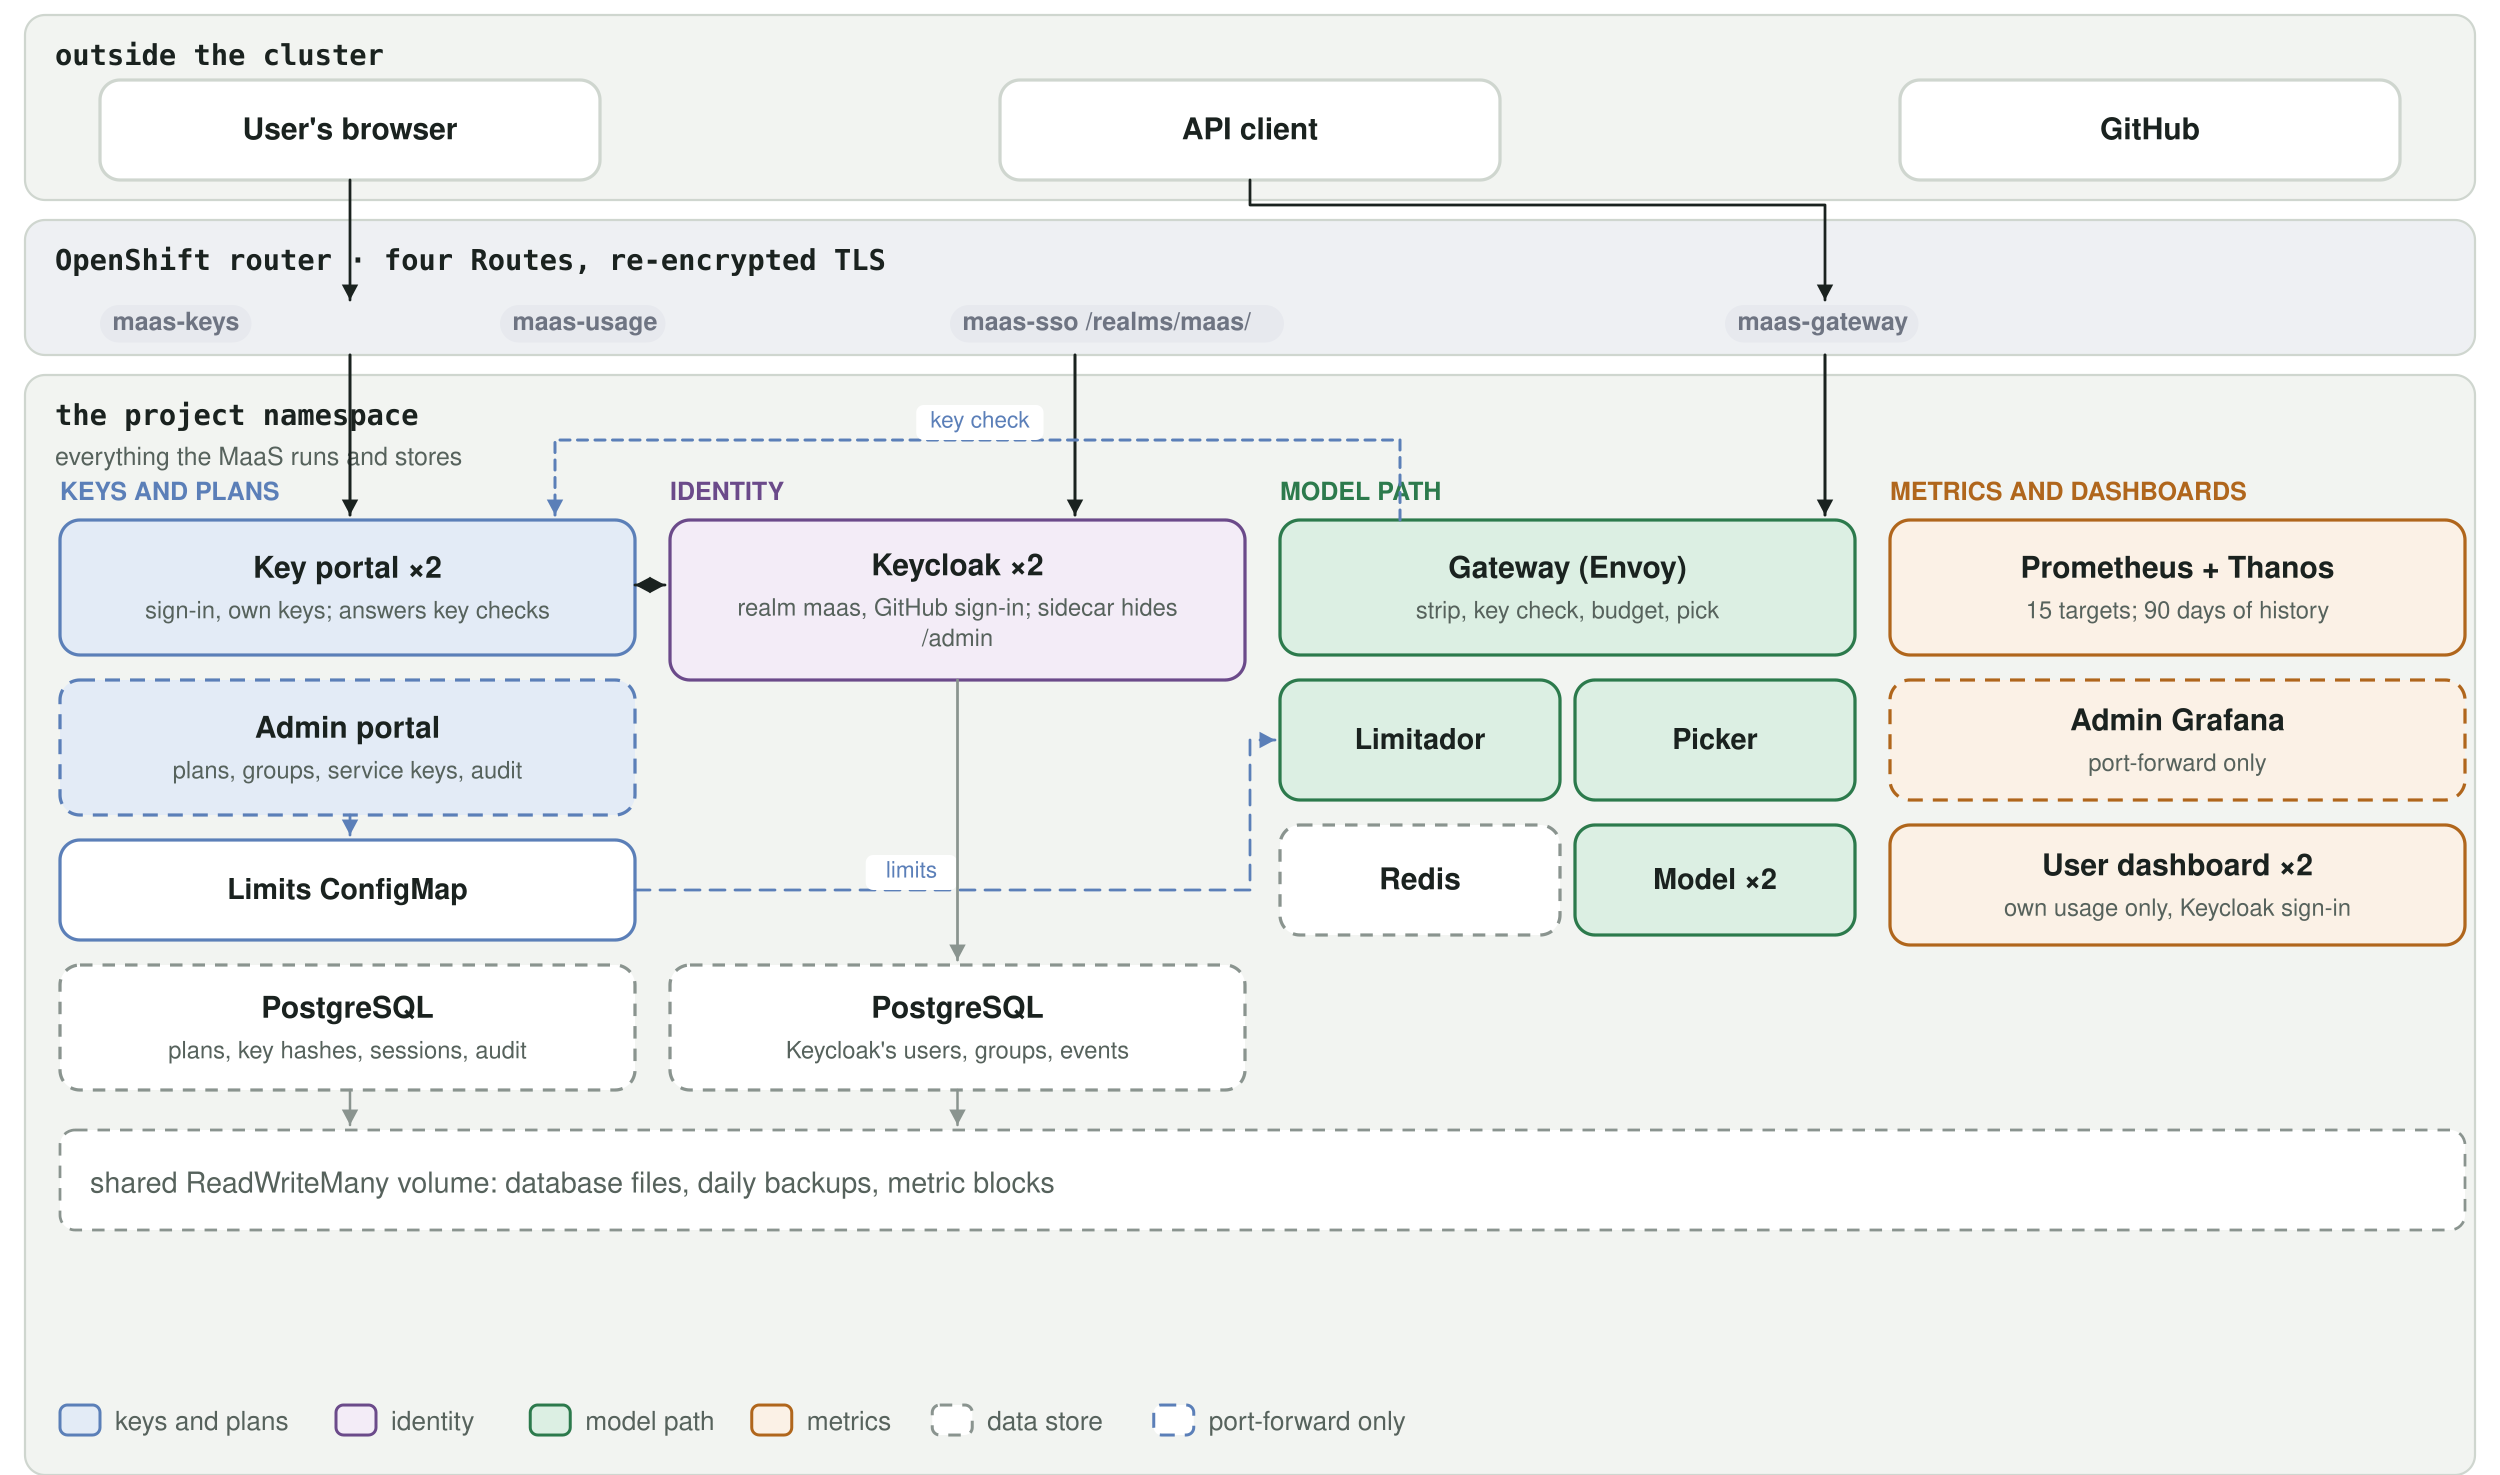
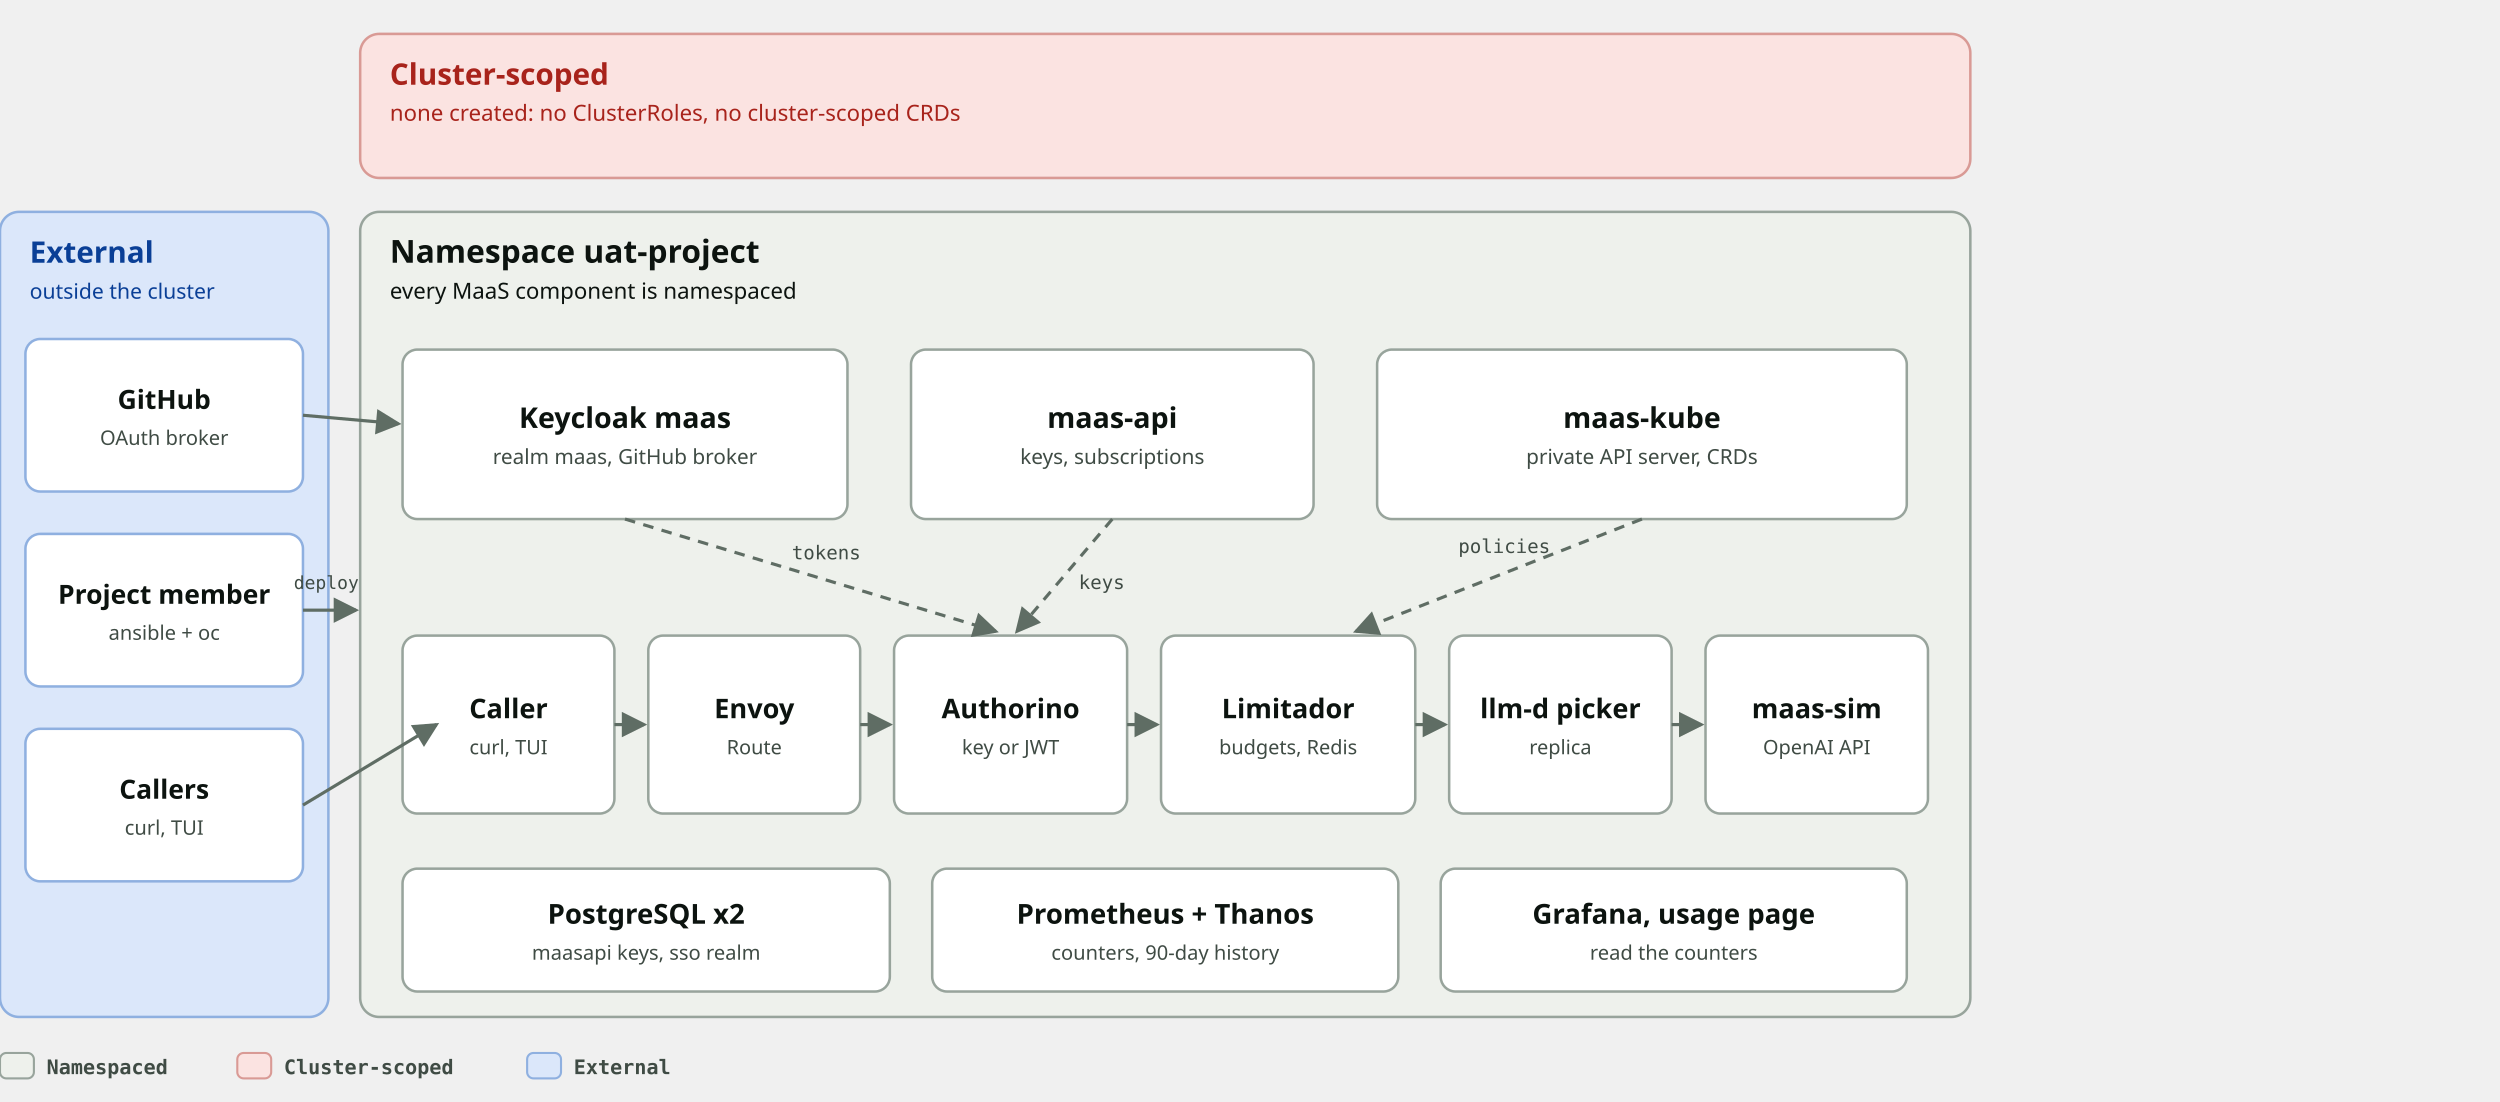
- <svg xmlns="http://www.w3.org/2000/svg" class="fig" viewBox="0 0 1000 590" width="1000" height="590" preserveAspectRatio="xMidYMid meet">
-   <rect x="-20" y="-20" width="2000" height="2000" fill="#ffffff" />
-   <rect x="10.0" y="6.0" width="980.0" height="74.0" rx="8" fill="#f2f4f1" stroke="#cfd6cf" stroke-width="0.9" />
-   <text x="22.0" y="26.0" font-family="IBM Plex Mono, Menlo, Consolas, monospace" font-size="11.5" font-weight="600" fill="#1a221f" text-anchor="start">outside the cluster</text>
-   <rect x="40.0" y="32.0" width="200.0" height="40.0" rx="8" fill="#fff" stroke="#cfd6cf" stroke-width="1.3" />
-   <text x="140.0" y="55.7" font-family="IBM Plex Sans Condensed, Arial Narrow, Helvetica, Arial, sans-serif" font-size="12" font-weight="600" fill="#1a221f" text-anchor="middle">User's browser</text>
-   <rect x="400.0" y="32.0" width="200.0" height="40.0" rx="8" fill="#fff" stroke="#cfd6cf" stroke-width="1.3" />
-   <text x="500.0" y="55.7" font-family="IBM Plex Sans Condensed, Arial Narrow, Helvetica, Arial, sans-serif" font-size="12" font-weight="600" fill="#1a221f" text-anchor="middle">API client</text>
-   <rect x="760.0" y="32.0" width="200.0" height="40.0" rx="8" fill="#fff" stroke="#cfd6cf" stroke-width="1.3" />
-   <text x="860.0" y="55.7" font-family="IBM Plex Sans Condensed, Arial Narrow, Helvetica, Arial, sans-serif" font-size="12" font-weight="600" fill="#1a221f" text-anchor="middle">GitHub</text>
-   <rect x="10.0" y="88.0" width="980.0" height="54.0" rx="8" fill="#eef0f3" stroke="#cfd6cf" stroke-width="0.9" />
-   <text x="22.0" y="108.0" font-family="IBM Plex Mono, Menlo, Consolas, monospace" font-size="11.5" font-weight="600" fill="#1a221f" text-anchor="start">OpenShift router · four Routes, re-encrypted TLS</text>
-   <rect x="40.0" y="122.0" width="60.6" height="15.0" rx="7.5" fill="#e7e9ee" stroke="none" stroke-width="1.2" />
-   <text x="45.0" y="132.0" font-family="IBM Plex Sans, Helvetica, Arial, sans-serif" font-size="10" font-weight="600" fill="#6e7482" text-anchor="start">maas-keys</text>
-   <rect x="200.0" y="122.0" width="66.2" height="15.0" rx="7.5" fill="#e7e9ee" stroke="none" stroke-width="1.2" />
-   <text x="205.0" y="132.0" font-family="IBM Plex Sans, Helvetica, Arial, sans-serif" font-size="10" font-weight="600" fill="#6e7482" text-anchor="start">maas-usage</text>
-   <rect x="380.0" y="122.0" width="133.6" height="15.0" rx="7.5" fill="#e7e9ee" stroke="none" stroke-width="1.2" />
-   <text x="385.0" y="132.0" font-family="IBM Plex Sans, Helvetica, Arial, sans-serif" font-size="10" font-weight="600" fill="#6e7482" text-anchor="start">maas-sso /realms/maas/</text>
-   <rect x="690.0" y="122.0" width="77.4" height="15.0" rx="7.5" fill="#e7e9ee" stroke="none" stroke-width="1.2" />
-   <text x="695.0" y="132.0" font-family="IBM Plex Sans, Helvetica, Arial, sans-serif" font-size="10" font-weight="600" fill="#6e7482" text-anchor="start">maas-gateway</text>
-   <rect x="10.0" y="150.0" width="980.0" height="440.0" rx="8" fill="#f2f4f1" stroke="#cfd6cf" stroke-width="0.9" />
-   <text x="22.0" y="170.0" font-family="IBM Plex Mono, Menlo, Consolas, monospace" font-size="11.5" font-weight="600" fill="#1a221f" text-anchor="start">the project namespace</text>
-   <text x="22.0" y="186.0" font-family="IBM Plex Sans, Helvetica, Arial, sans-serif" font-size="10" font-weight="400" fill="#56625c" text-anchor="start">everything the MaaS runs and stores</text>
-   <text x="24.0" y="200.0" font-family="IBM Plex Sans Condensed, Arial Narrow, Helvetica, Arial, sans-serif" font-size="10" font-weight="700" fill="#5b7fb8" text-anchor="start">KEYS AND PLANS</text>
-   <text x="268.0" y="200.0" font-family="IBM Plex Sans Condensed, Arial Narrow, Helvetica, Arial, sans-serif" font-size="10" font-weight="700" fill="#6b4a8a" text-anchor="start">IDENTITY</text>
-   <text x="512.0" y="200.0" font-family="IBM Plex Sans Condensed, Arial Narrow, Helvetica, Arial, sans-serif" font-size="10" font-weight="700" fill="#2c7a4c" text-anchor="start">MODEL PATH</text>
-   <text x="756.0" y="200.0" font-family="IBM Plex Sans Condensed, Arial Narrow, Helvetica, Arial, sans-serif" font-size="10" font-weight="700" fill="#b0661c" text-anchor="start">METRICS AND DASHBOARDS</text>
-   <rect x="24.0" y="208.0" width="230.0" height="54.0" rx="8" fill="#e3ebf6" stroke="#5b7fb8" stroke-width="1.3" />
-   <text x="139.0" y="231.1" font-family="IBM Plex Sans Condensed, Arial Narrow, Helvetica, Arial, sans-serif" font-size="12" font-weight="600" fill="#1a221f" text-anchor="middle">Key portal ×2</text>
-   <text x="139.0" y="247.3" font-family="IBM Plex Sans, Helvetica, Arial, sans-serif" font-size="9.5" font-weight="400" fill="#56625c" text-anchor="middle">sign-in, own keys; answers key checks</text>
-   <rect x="24.0" y="272.0" width="230.0" height="54.0" rx="8" fill="#e3ebf6" stroke="#5b7fb8" stroke-width="1.3" stroke-dasharray="6,4" />
-   <text x="139.0" y="295.1" font-family="IBM Plex Sans Condensed, Arial Narrow, Helvetica, Arial, sans-serif" font-size="12" font-weight="600" fill="#1a221f" text-anchor="middle">Admin portal</text>
-   <text x="139.0" y="311.3" font-family="IBM Plex Sans, Helvetica, Arial, sans-serif" font-size="9.5" font-weight="400" fill="#56625c" text-anchor="middle">plans, groups, service keys, audit</text>
-   <rect x="24.0" y="336.0" width="230.0" height="40.0" rx="8" fill="#fff" stroke="#5b7fb8" stroke-width="1.3" />
-   <text x="139.0" y="359.6" font-family="IBM Plex Sans Condensed, Arial Narrow, Helvetica, Arial, sans-serif" font-size="11.5" font-weight="600" fill="#1a221f" text-anchor="middle">Limits ConfigMap</text>
-   <rect x="24.0" y="386.0" width="230.0" height="50.0" rx="8" fill="#fff" stroke="#8a948f" stroke-width="1.3" stroke-dasharray="5,4" />
-   <text x="139.0" y="407.1" font-family="IBM Plex Sans Condensed, Arial Narrow, Helvetica, Arial, sans-serif" font-size="12" font-weight="600" fill="#1a221f" text-anchor="middle">PostgreSQL</text>
-   <text x="139.0" y="423.3" font-family="IBM Plex Sans, Helvetica, Arial, sans-serif" font-size="9.5" font-weight="400" fill="#56625c" text-anchor="middle">plans, key hashes, sessions, audit</text>
-   <rect x="268.0" y="208.0" width="230.0" height="64.0" rx="8" fill="#f3ecf7" stroke="#6b4a8a" stroke-width="1.3" />
-   <text x="383.0" y="230.1" font-family="IBM Plex Sans Condensed, Arial Narrow, Helvetica, Arial, sans-serif" font-size="12" font-weight="600" fill="#1a221f" text-anchor="middle">Keycloak ×2</text>
-   <text x="383.0" y="246.2" font-family="IBM Plex Sans, Helvetica, Arial, sans-serif" font-size="9.5" font-weight="400" fill="#56625c" text-anchor="middle">realm maas, GitHub sign-in; sidecar hides</text>
-   <text x="383.0" y="258.4" font-family="IBM Plex Sans, Helvetica, Arial, sans-serif" font-size="9.5" font-weight="400" fill="#56625c" text-anchor="middle">/admin</text>
-   <rect x="268.0" y="386.0" width="230.0" height="50.0" rx="8" fill="#fff" stroke="#8a948f" stroke-width="1.3" stroke-dasharray="5,4" />
-   <text x="383.0" y="407.1" font-family="IBM Plex Sans Condensed, Arial Narrow, Helvetica, Arial, sans-serif" font-size="12" font-weight="600" fill="#1a221f" text-anchor="middle">PostgreSQL</text>
-   <text x="383.0" y="423.3" font-family="IBM Plex Sans, Helvetica, Arial, sans-serif" font-size="9.5" font-weight="400" fill="#56625c" text-anchor="middle">Keycloak's users, groups, events</text>
-   <rect x="512.0" y="208.0" width="230.0" height="54.0" rx="8" fill="#dcefe3" stroke="#2c7a4c" stroke-width="1.3" />
-   <text x="627.0" y="231.1" font-family="IBM Plex Sans Condensed, Arial Narrow, Helvetica, Arial, sans-serif" font-size="12" font-weight="600" fill="#1a221f" text-anchor="middle">Gateway (Envoy)</text>
-   <text x="627.0" y="247.3" font-family="IBM Plex Sans, Helvetica, Arial, sans-serif" font-size="9.5" font-weight="400" fill="#56625c" text-anchor="middle">strip, key check, budget, pick</text>
-   <rect x="512.0" y="272.0" width="112.0" height="48.0" rx="8" fill="#dcefe3" stroke="#2c7a4c" stroke-width="1.3" />
-   <text x="568.0" y="299.6" font-family="IBM Plex Sans Condensed, Arial Narrow, Helvetica, Arial, sans-serif" font-size="11.5" font-weight="600" fill="#1a221f" text-anchor="middle">Limitador</text>
-   <rect x="630.0" y="272.0" width="112.0" height="48.0" rx="8" fill="#dcefe3" stroke="#2c7a4c" stroke-width="1.3" />
-   <text x="686.0" y="299.6" font-family="IBM Plex Sans Condensed, Arial Narrow, Helvetica, Arial, sans-serif" font-size="11.5" font-weight="600" fill="#1a221f" text-anchor="middle">Picker</text>
-   <rect x="512.0" y="330.0" width="112.0" height="44.0" rx="8" fill="#fff" stroke="#8a948f" stroke-width="1.3" stroke-dasharray="5,4" />
-   <text x="568.0" y="355.7" font-family="IBM Plex Sans Condensed, Arial Narrow, Helvetica, Arial, sans-serif" font-size="12" font-weight="600" fill="#1a221f" text-anchor="middle">Redis</text>
-   <rect x="630.0" y="330.0" width="112.0" height="44.0" rx="8" fill="#dcefe3" stroke="#2c7a4c" stroke-width="1.3" />
-   <text x="686.0" y="355.6" font-family="IBM Plex Sans Condensed, Arial Narrow, Helvetica, Arial, sans-serif" font-size="11.5" font-weight="600" fill="#1a221f" text-anchor="middle">Model ×2</text>
-   <rect x="756.0" y="208.0" width="230.0" height="54.0" rx="8" fill="#fbf1e6" stroke="#b0661c" stroke-width="1.3" />
-   <text x="871.0" y="231.1" font-family="IBM Plex Sans Condensed, Arial Narrow, Helvetica, Arial, sans-serif" font-size="12" font-weight="600" fill="#1a221f" text-anchor="middle">Prometheus + Thanos</text>
-   <text x="871.0" y="247.3" font-family="IBM Plex Sans, Helvetica, Arial, sans-serif" font-size="9.5" font-weight="400" fill="#56625c" text-anchor="middle">15 targets; 90 days of history</text>
-   <rect x="756.0" y="272.0" width="230.0" height="48.0" rx="8" fill="#fbf1e6" stroke="#b0661c" stroke-width="1.3" stroke-dasharray="6,4" />
-   <text x="871.0" y="292.1" font-family="IBM Plex Sans Condensed, Arial Narrow, Helvetica, Arial, sans-serif" font-size="12" font-weight="600" fill="#1a221f" text-anchor="middle">Admin Grafana</text>
-   <text x="871.0" y="308.3" font-family="IBM Plex Sans, Helvetica, Arial, sans-serif" font-size="9.5" font-weight="400" fill="#56625c" text-anchor="middle">port-forward only</text>
-   <rect x="756.0" y="330.0" width="230.0" height="48.0" rx="8" fill="#fbf1e6" stroke="#b0661c" stroke-width="1.3" />
-   <text x="871.0" y="350.1" font-family="IBM Plex Sans Condensed, Arial Narrow, Helvetica, Arial, sans-serif" font-size="12" font-weight="600" fill="#1a221f" text-anchor="middle">User dashboard ×2</text>
-   <text x="871.0" y="366.3" font-family="IBM Plex Sans, Helvetica, Arial, sans-serif" font-size="9.5" font-weight="400" fill="#56625c" text-anchor="middle">own usage only, Keycloak sign-in</text>
-   <rect x="24.0" y="452.0" width="962.0" height="40.0" rx="6" fill="#fff" stroke="#8a948f" stroke-width="1.1" stroke-dasharray="5,4" />
-   <text x="36.0" y="477.0" font-family="IBM Plex Sans, Helvetica, Arial, sans-serif" font-size="11.5" font-weight="500" fill="#56625c" text-anchor="start">shared ReadWriteMany volume: database files, daily backups, metric blocks</text>
-   <rect x="24.0" y="562.0" width="16.0" height="12.0" rx="3" fill="#e3ebf6" stroke="#5b7fb8" stroke-width="1.2" />
-   <text x="46.0" y="572.0" font-family="IBM Plex Sans, Helvetica, Arial, sans-serif" font-size="10.5" font-weight="400" fill="#56625c" text-anchor="start">keys and plans</text>
-   <rect x="134.4" y="562.0" width="16.0" height="12.0" rx="3" fill="#f3ecf7" stroke="#6b4a8a" stroke-width="1.2" />
-   <text x="156.4" y="572.0" font-family="IBM Plex Sans, Helvetica, Arial, sans-serif" font-size="10.5" font-weight="400" fill="#56625c" text-anchor="start">identity</text>
-   <rect x="212.1" y="562.0" width="16.0" height="12.0" rx="3" fill="#dcefe3" stroke="#2c7a4c" stroke-width="1.2" />
-   <text x="234.1" y="572.0" font-family="IBM Plex Sans, Helvetica, Arial, sans-serif" font-size="10.5" font-weight="400" fill="#56625c" text-anchor="start">model path</text>
-   <rect x="300.7" y="562.0" width="16.0" height="12.0" rx="3" fill="#fbf1e6" stroke="#b0661c" stroke-width="1.2" />
-   <text x="322.7" y="572.0" font-family="IBM Plex Sans, Helvetica, Arial, sans-serif" font-size="10.5" font-weight="400" fill="#56625c" text-anchor="start">metrics</text>
-   <rect x="372.9" y="562.0" width="16.0" height="12.0" rx="3" fill="#fff" stroke="#8a948f" stroke-width="1.2" stroke-dasharray="5,4" />
-   <text x="394.9" y="572.0" font-family="IBM Plex Sans, Helvetica, Arial, sans-serif" font-size="10.5" font-weight="400" fill="#56625c" text-anchor="start">data store</text>
-   <rect x="461.5" y="562.0" width="16.0" height="12.0" rx="3" fill="#fff" stroke="#5b7fb8" stroke-width="1.2" stroke-dasharray="6,4" />
-   <text x="483.5" y="572.0" font-family="IBM Plex Sans, Helvetica, Arial, sans-serif" font-size="10.5" font-weight="400" fill="#56625c" text-anchor="start">port-forward only</text>
-   <path d="M 140.0 72.0 L 140.0 120.0" fill="none" stroke="#1a221f" stroke-width="1.1" stroke-linecap="round" stroke-linejoin="round" />
-   <polygon points="140.0,120.0 136.7,113.8 143.3,113.8" fill="#1a221f" />
-   <path d="M 500.0 72.0 L 500.0 82.0 L 730.0 82.0 L 730.0 120.0" fill="none" stroke="#1a221f" stroke-width="1.1" stroke-linecap="round" stroke-linejoin="round" />
-   <polygon points="730.0,120.0 726.7,113.8 733.3,113.8" fill="#1a221f" />
-   <path d="M 140.0 142.0 L 140.0 206.0" fill="none" stroke="#1a221f" stroke-width="1.2" stroke-linecap="round" stroke-linejoin="round" />
-   <polygon points="140.0,206.0 136.7,199.8 143.3,199.8" fill="#1a221f" />
-   <path d="M 430.0 142.0 L 430.0 206.0" fill="none" stroke="#1a221f" stroke-width="1.2" stroke-linecap="round" stroke-linejoin="round" />
-   <polygon points="430.0,206.0 426.7,199.8 433.3,199.8" fill="#1a221f" />
-   <path d="M 730.0 142.0 L 730.0 206.0" fill="none" stroke="#1a221f" stroke-width="1.2" stroke-linecap="round" stroke-linejoin="round" />
-   <polygon points="730.0,206.0 726.7,199.8 733.3,199.8" fill="#1a221f" />
-   <path d="M 254.0 234.0 L 266.0 234.0" fill="none" stroke="#1a221f" stroke-width="1.1" stroke-linecap="round" stroke-linejoin="round" />
-   <polygon points="266.0,234.0 259.8,237.3 259.8,230.7" fill="#1a221f" />
-   <polygon points="254.0,234.0 260.2,230.7 260.2,237.3" fill="#1a221f" />
-   <path d="M 560.0 208.0 L 560.0 176.0 L 222.0 176.0 L 222.0 206.0" fill="none" stroke="#5b7fb8" stroke-width="1.2" stroke-linecap="round" stroke-linejoin="round" stroke-dasharray="4,3" />
-   <polygon points="222.0,206.0 218.7,199.8 225.3,199.8" fill="#5b7fb8" />
-   <rect x="366.5" y="162.0" width="50.9" height="14.0" rx="3" fill="#ffffff" stroke="none" stroke-width="1.2" />
-   <text x="392.0" y="171.0" font-family="IBM Plex Sans, Helvetica, Arial, sans-serif" font-size="9" font-weight="500" fill="#5b7fb8" text-anchor="middle">key check</text>
-   <path d="M 140.0 326.0 L 140.0 334.0" fill="none" stroke="#5b7fb8" stroke-width="1.1" stroke-linecap="round" stroke-linejoin="round" />
-   <polygon points="140.0,334.0 136.7,327.8 143.3,327.8" fill="#5b7fb8" />
-   <path d="M 254.0 356.0 L 500.0 356.0 L 500.0 296.0 L 510.0 296.0" fill="none" stroke="#5b7fb8" stroke-width="1.1" stroke-linecap="round" stroke-linejoin="round" stroke-dasharray="6,4" />
-   <polygon points="510.0,296.0 503.8,299.3 503.8,292.7" fill="#5b7fb8" />
-   <rect x="346.3" y="342.0" width="36.6" height="14.0" rx="3" fill="#ffffff" stroke="none" stroke-width="1.2" />
-   <text x="364.6" y="351.0" font-family="IBM Plex Sans, Helvetica, Arial, sans-serif" font-size="9" font-weight="500" fill="#5b7fb8" text-anchor="middle">limits</text>
-   <path d="M 140.0 436.0 L 140.0 450.0" fill="none" stroke="#8a948f" stroke-width="1" stroke-linecap="round" stroke-linejoin="round" />
-   <polygon points="140.0,450.0 136.7,443.8 143.3,443.8" fill="#8a948f" />
-   <path d="M 383.0 436.0 L 383.0 450.0" fill="none" stroke="#8a948f" stroke-width="1" stroke-linecap="round" stroke-linejoin="round" />
-   <polygon points="383.0,450.0 379.7,443.8 386.3,443.8" fill="#8a948f" />
-   <path d="M 383.0 272.0 L 383.0 384.0" fill="none" stroke="#8a948f" stroke-width="1.1" stroke-linecap="round" stroke-linejoin="round" />
-   <polygon points="383.0,384.0 379.7,377.8 386.3,377.8" fill="#8a948f" />
+ <svg xmlns="http://www.w3.org/2000/svg" width="1180" height="520" viewBox="0 0 1180 520" preserveAspectRatio="xMidYMid meet">
+   <defs>
+     <marker id="arw" markerWidth="8" markerHeight="8" refX="7" refY="4" orient="auto">
+       <path d="M0,0 L8,4 L0,8 z" fill="#5f6d64" />
+     </marker>
+   </defs>
+   <rect x="170" y="16" width="760" height="68" rx="9" fill="#fbe3e1" stroke="#d99a95" stroke-width="1.2" />
+   <text x="184" y="40" text-anchor="start" font-family="&quot;IBM Plex Sans Condensed&quot;,sans-serif" font-size="14" font-weight="700" fill="#a8231b">Cluster-scoped</text>
+   <text x="184" y="57" text-anchor="start" font-family="&quot;IBM Plex Sans&quot;,sans-serif" font-size="10.5" font-weight="500" fill="#a8231b">none created: no ClusterRoles, no cluster-scoped CRDs</text>
+   <rect x="170" y="100" width="760" height="380" rx="9" fill="#eef1ec" stroke="#98a49c" stroke-width="1.2" />
+   <text x="184" y="124" text-anchor="start" font-family="&quot;IBM Plex Sans Condensed&quot;,sans-serif" font-size="15" font-weight="700" fill="#0c130f">Namespace uat-project</text>
+   <text x="184" y="141" text-anchor="start" font-family="&quot;IBM Plex Sans&quot;,sans-serif" font-size="10.5" font-weight="500" fill="#0c130f">every MaaS component is namespaced</text>
+   <rect x="0" y="100" width="155" height="380" rx="9" fill="#dbe7fa" stroke="#8fb0e0" stroke-width="1.2" />
+   <text x="14" y="124" text-anchor="start" font-family="&quot;IBM Plex Sans Condensed&quot;,sans-serif" font-size="14" font-weight="700" fill="#0a3f96">External</text>
+   <text x="14" y="141" text-anchor="start" font-family="&quot;IBM Plex Sans&quot;,sans-serif" font-size="10" font-weight="500" fill="#0a3f96">outside the cluster</text>
+   <rect x="12" y="160" width="131" height="72" rx="7" fill="#fff" stroke="#8fb0e0" stroke-width="1.2" />
+   <text x="77.5" y="193.0" text-anchor="middle" font-family="&quot;IBM Plex Sans Condensed&quot;,sans-serif" font-size="12.5" font-weight="700" fill="#0c130f">GitHub</text>
+   <text x="77.5" y="210.0" text-anchor="middle" font-family="&quot;IBM Plex Sans&quot;,sans-serif" font-size="9.5" font-weight="500" fill="#3f4b44">OAuth broker</text>
+   <rect x="12" y="252" width="131" height="72" rx="7" fill="#fff" stroke="#8fb0e0" stroke-width="1.2" />
+   <text x="77.5" y="285.0" text-anchor="middle" font-family="&quot;IBM Plex Sans Condensed&quot;,sans-serif" font-size="12.5" font-weight="700" fill="#0c130f">Project member</text>
+   <text x="77.5" y="302.0" text-anchor="middle" font-family="&quot;IBM Plex Sans&quot;,sans-serif" font-size="9.5" font-weight="500" fill="#3f4b44">ansible + oc</text>
+   <rect x="12" y="344" width="131" height="72" rx="7" fill="#fff" stroke="#8fb0e0" stroke-width="1.2" />
+   <text x="77.5" y="377.0" text-anchor="middle" font-family="&quot;IBM Plex Sans Condensed&quot;,sans-serif" font-size="12.5" font-weight="700" fill="#0c130f">Callers</text>
+   <text x="77.5" y="394.0" text-anchor="middle" font-family="&quot;IBM Plex Sans&quot;,sans-serif" font-size="9.5" font-weight="500" fill="#3f4b44">curl, TUI</text>
+   <rect x="190" y="165" width="210" height="80" rx="7" fill="#fff" stroke="#98a49c" stroke-width="1.2" />
+   <text x="295.0" y="202.0" text-anchor="middle" font-family="&quot;IBM Plex Sans Condensed&quot;,sans-serif" font-size="13.5" font-weight="700" fill="#0c130f">Keycloak maas</text>
+   <text x="295.0" y="219.0" text-anchor="middle" font-family="&quot;IBM Plex Sans&quot;,sans-serif" font-size="9.8" font-weight="500" fill="#3f4b44">realm maas, GitHub broker</text>
+   <rect x="430" y="165" width="190" height="80" rx="7" fill="#fff" stroke="#98a49c" stroke-width="1.2" />
+   <text x="525.0" y="202.0" text-anchor="middle" font-family="&quot;IBM Plex Sans Condensed&quot;,sans-serif" font-size="13.5" font-weight="700" fill="#0c130f">maas-api</text>
+   <text x="525.0" y="219.0" text-anchor="middle" font-family="&quot;IBM Plex Sans&quot;,sans-serif" font-size="9.8" font-weight="500" fill="#3f4b44">keys, subscriptions</text>
+   <rect x="650" y="165" width="250" height="80" rx="7" fill="#fff" stroke="#98a49c" stroke-width="1.2" />
+   <text x="775.0" y="202.0" text-anchor="middle" font-family="&quot;IBM Plex Sans Condensed&quot;,sans-serif" font-size="13.5" font-weight="700" fill="#0c130f">maas-kube</text>
+   <text x="775.0" y="219.0" text-anchor="middle" font-family="&quot;IBM Plex Sans&quot;,sans-serif" font-size="9.8" font-weight="500" fill="#3f4b44">private API server, CRDs</text>
+   <rect x="190" y="300" width="100" height="84" rx="7" fill="#fff" stroke="#98a49c" stroke-width="1.2" />
+   <text x="240.0" y="339.0" text-anchor="middle" font-family="&quot;IBM Plex Sans Condensed&quot;,sans-serif" font-size="12.8" font-weight="700" fill="#0c130f">Caller</text>
+   <text x="240.0" y="356.0" text-anchor="middle" font-family="&quot;IBM Plex Sans&quot;,sans-serif" font-size="9.4" font-weight="500" fill="#3f4b44">curl, TUI</text>
+   <rect x="306" y="300" width="100" height="84" rx="7" fill="#fff" stroke="#98a49c" stroke-width="1.2" />
+   <text x="356.0" y="339.0" text-anchor="middle" font-family="&quot;IBM Plex Sans Condensed&quot;,sans-serif" font-size="12.8" font-weight="700" fill="#0c130f">Envoy</text>
+   <text x="356.0" y="356.0" text-anchor="middle" font-family="&quot;IBM Plex Sans&quot;,sans-serif" font-size="9.4" font-weight="500" fill="#3f4b44">Route</text>
+   <rect x="422" y="300" width="110" height="84" rx="7" fill="#fff" stroke="#98a49c" stroke-width="1.2" />
+   <text x="477.0" y="339.0" text-anchor="middle" font-family="&quot;IBM Plex Sans Condensed&quot;,sans-serif" font-size="12.8" font-weight="700" fill="#0c130f">Authorino</text>
+   <text x="477.0" y="356.0" text-anchor="middle" font-family="&quot;IBM Plex Sans&quot;,sans-serif" font-size="9.4" font-weight="500" fill="#3f4b44">key or JWT</text>
+   <rect x="548" y="300" width="120" height="84" rx="7" fill="#fff" stroke="#98a49c" stroke-width="1.2" />
+   <text x="608.0" y="339.0" text-anchor="middle" font-family="&quot;IBM Plex Sans Condensed&quot;,sans-serif" font-size="12.8" font-weight="700" fill="#0c130f">Limitador</text>
+   <text x="608.0" y="356.0" text-anchor="middle" font-family="&quot;IBM Plex Sans&quot;,sans-serif" font-size="9.4" font-weight="500" fill="#3f4b44">budgets, Redis</text>
+   <rect x="684" y="300" width="105" height="84" rx="7" fill="#fff" stroke="#98a49c" stroke-width="1.2" />
+   <text x="736.5" y="339.0" text-anchor="middle" font-family="&quot;IBM Plex Sans Condensed&quot;,sans-serif" font-size="12.8" font-weight="700" fill="#0c130f">llm-d picker</text>
+   <text x="736.5" y="356.0" text-anchor="middle" font-family="&quot;IBM Plex Sans&quot;,sans-serif" font-size="9.4" font-weight="500" fill="#3f4b44">replica</text>
+   <rect x="805" y="300" width="105" height="84" rx="7" fill="#fff" stroke="#98a49c" stroke-width="1.2" />
+   <text x="857.5" y="339.0" text-anchor="middle" font-family="&quot;IBM Plex Sans Condensed&quot;,sans-serif" font-size="12.8" font-weight="700" fill="#0c130f">maas-sim</text>
+   <text x="857.5" y="356.0" text-anchor="middle" font-family="&quot;IBM Plex Sans&quot;,sans-serif" font-size="9.4" font-weight="500" fill="#3f4b44">OpenAI API</text>
+   <line x1="290" y1="342" x2="304" y2="342" stroke="#5f6d64" stroke-width="1.5" marker-end="url(#arw)" />
+   <line x1="406" y1="342" x2="420" y2="342" stroke="#5f6d64" stroke-width="1.5" marker-end="url(#arw)" />
+   <line x1="532" y1="342" x2="546" y2="342" stroke="#5f6d64" stroke-width="1.5" marker-end="url(#arw)" />
+   <line x1="668" y1="342" x2="682" y2="342" stroke="#5f6d64" stroke-width="1.5" marker-end="url(#arw)" />
+   <line x1="789" y1="342" x2="803" y2="342" stroke="#5f6d64" stroke-width="1.5" marker-end="url(#arw)" />
+   <line x1="295" y1="245" x2="470" y2="298" stroke="#5f6d64" stroke-width="1.5" stroke-dasharray="5 4" marker-end="url(#arw)" />
+   <text x="390" y="264" text-anchor="middle" font-family="&quot;IBM Plex Mono&quot;,monospace" font-size="9" font-weight="500" fill="#3f4b44">tokens</text>
+   <line x1="525" y1="245" x2="480" y2="298" stroke="#5f6d64" stroke-width="1.5" stroke-dasharray="5 4" marker-end="url(#arw)" />
+   <text x="520" y="278" text-anchor="middle" font-family="&quot;IBM Plex Mono&quot;,monospace" font-size="9" font-weight="500" fill="#3f4b44">keys</text>
+   <line x1="775" y1="245" x2="640" y2="298" stroke="#5f6d64" stroke-width="1.5" stroke-dasharray="5 4" marker-end="url(#arw)" />
+   <text x="710" y="261" text-anchor="middle" font-family="&quot;IBM Plex Mono&quot;,monospace" font-size="9" font-weight="500" fill="#3f4b44">policies</text>
+   <rect x="190" y="410" width="230" height="58" rx="7" fill="#fff" stroke="#98a49c" stroke-width="1.2" />
+   <text x="305.0" y="436.0" text-anchor="middle" font-family="&quot;IBM Plex Sans Condensed&quot;,sans-serif" font-size="13" font-weight="700" fill="#0c130f">PostgreSQL x2</text>
+   <text x="305.0" y="453.0" text-anchor="middle" font-family="&quot;IBM Plex Sans&quot;,sans-serif" font-size="9.5" font-weight="500" fill="#3f4b44">maasapi keys, sso realm</text>
+   <rect x="440" y="410" width="220" height="58" rx="7" fill="#fff" stroke="#98a49c" stroke-width="1.2" />
+   <text x="550.0" y="436.0" text-anchor="middle" font-family="&quot;IBM Plex Sans Condensed&quot;,sans-serif" font-size="13" font-weight="700" fill="#0c130f">Prometheus + Thanos</text>
+   <text x="550.0" y="453.0" text-anchor="middle" font-family="&quot;IBM Plex Sans&quot;,sans-serif" font-size="9.5" font-weight="500" fill="#3f4b44">counters, 90-day history</text>
+   <rect x="680" y="410" width="220" height="58" rx="7" fill="#fff" stroke="#98a49c" stroke-width="1.2" />
+   <text x="790.0" y="436.0" text-anchor="middle" font-family="&quot;IBM Plex Sans Condensed&quot;,sans-serif" font-size="13" font-weight="700" fill="#0c130f">Grafana, usage page</text>
+   <text x="790.0" y="453.0" text-anchor="middle" font-family="&quot;IBM Plex Sans&quot;,sans-serif" font-size="9.5" font-weight="500" fill="#3f4b44">read the counters</text>
+   <line x1="143" y1="196" x2="188" y2="200" stroke="#5f6d64" stroke-width="1.5" marker-end="url(#arw)" />
+   <line x1="143" y1="288" x2="168" y2="288" stroke="#5f6d64" stroke-width="1.5" marker-end="url(#arw)" />
+   <text x="154" y="278" text-anchor="middle" font-family="&quot;IBM Plex Mono&quot;,monospace" font-size="8.5" font-weight="500" fill="#3f4b44">deploy</text>
+   <line x1="143" y1="380" x2="206" y2="342" stroke="#5f6d64" stroke-width="1.5" marker-end="url(#arw)" />
+   <rect x="0" y="497" width="16" height="12" rx="3" fill="#eef1ec" stroke="#98a49c" />
+   <text x="22" y="507" text-anchor="start" font-family="&quot;IBM Plex Mono&quot;,monospace" font-size="9.5" font-weight="600" fill="#3f4b44">Namespaced</text>
+   <rect x="112.0" y="497" width="16" height="12" rx="3" fill="#fbe3e1" stroke="#d99a95" />
+   <text x="134.0" y="507" text-anchor="start" font-family="&quot;IBM Plex Mono&quot;,monospace" font-size="9.5" font-weight="600" fill="#3f4b44">Cluster-scoped</text>
+   <rect x="248.8" y="497" width="16" height="12" rx="3" fill="#dbe7fa" stroke="#8fb0e0" />
+   <text x="270.8" y="507" text-anchor="start" font-family="&quot;IBM Plex Mono&quot;,monospace" font-size="9.5" font-weight="600" fill="#3f4b44">External</text>
</svg>
